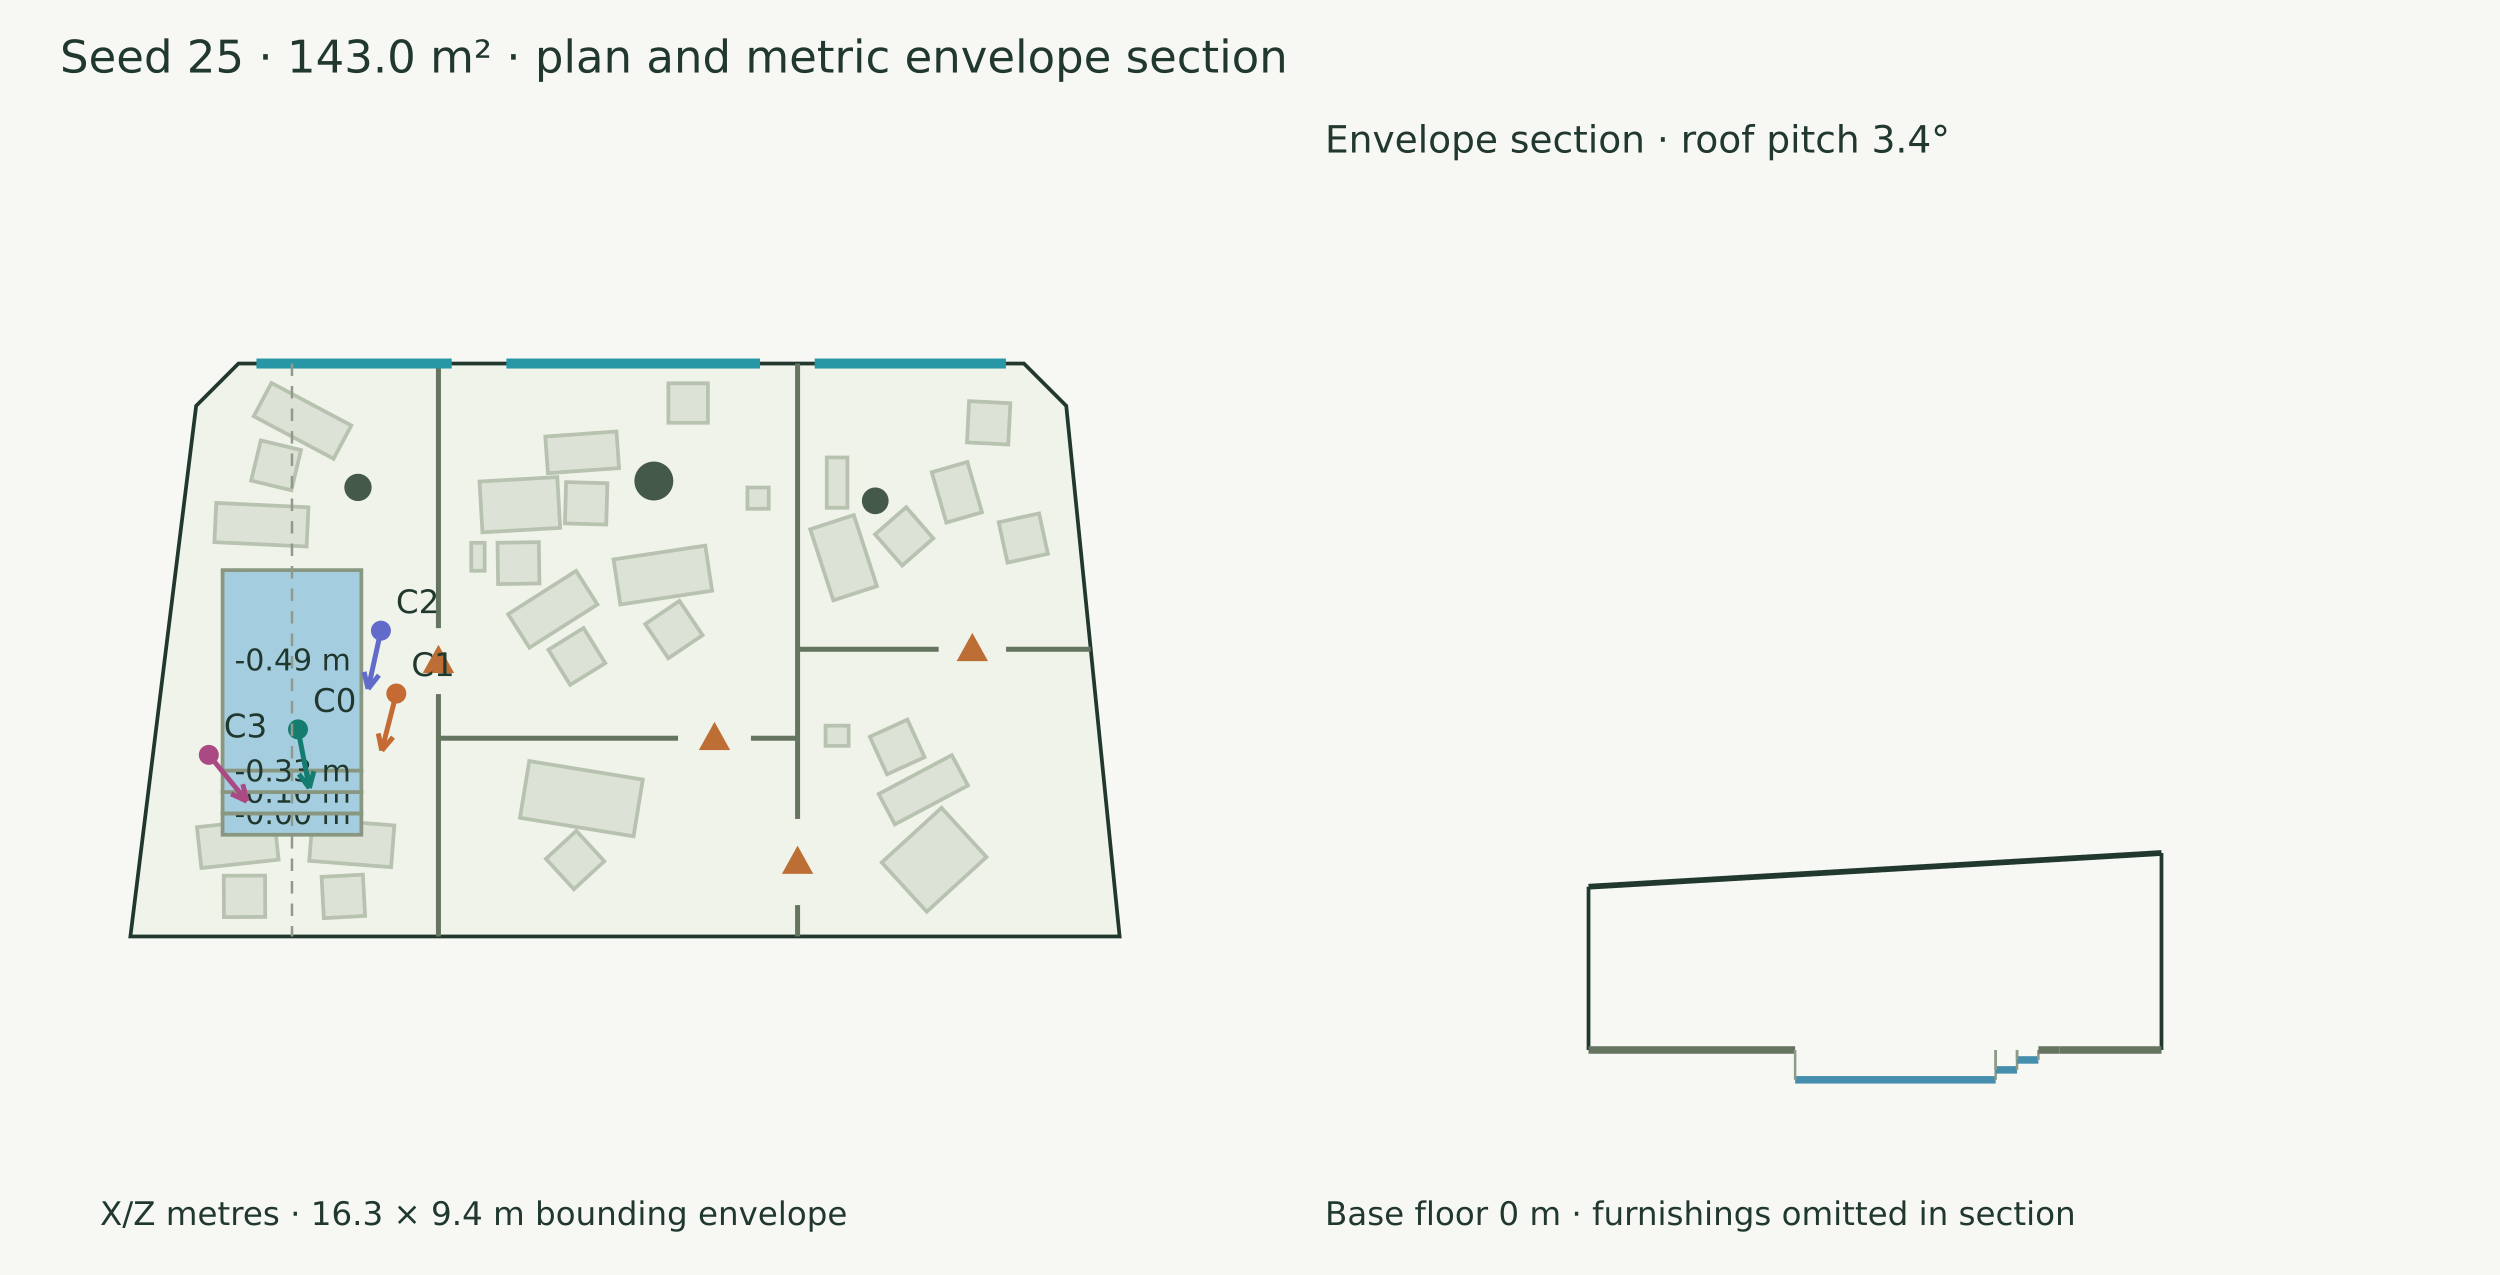
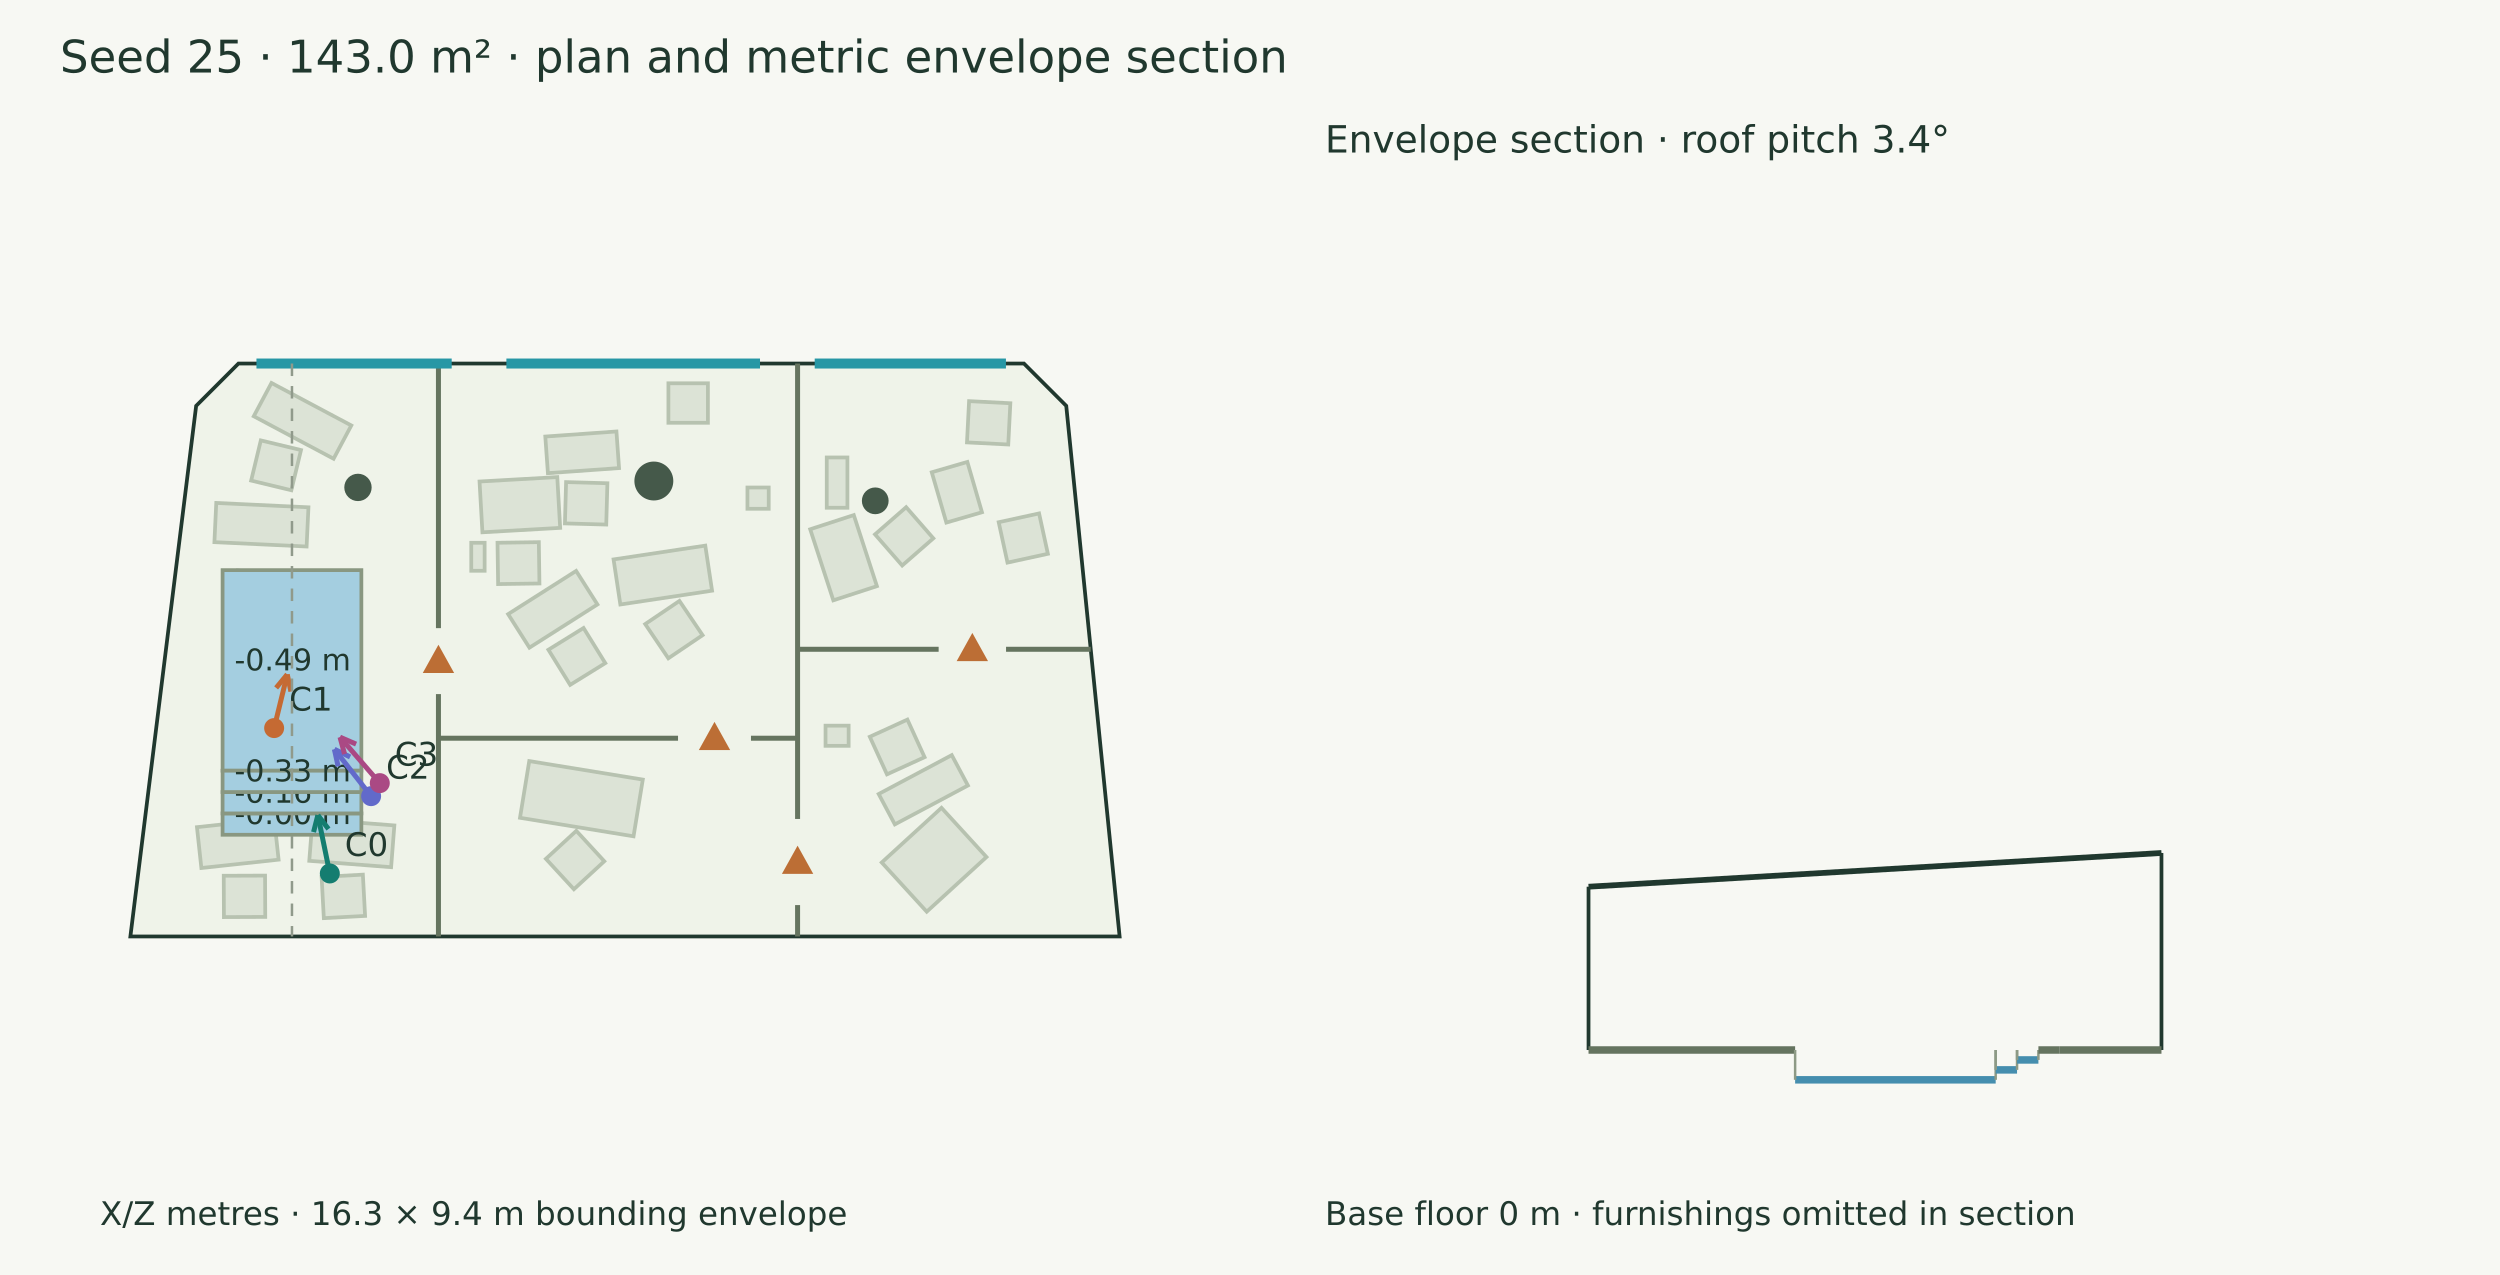
<svg xmlns="http://www.w3.org/2000/svg" width="1000" height="510" viewBox="0 0 1000 510">
  <rect width="100%" height="100%" fill="#f7f8f3" />
  <g font-family="DejaVu Sans" fill="#20382e">
    <text x="24.000" y="29.000" font-size="18">Seed 25 · 143.0 m² · plan and metric envelope section</text>
    <polygon points="95.390,145.411 409.569,145.411 426.498,162.340 447.845,374.589 52.155,374.589 78.461,162.340" fill="#eff3e9" stroke="#20382e" stroke-width="1.5" />
    <polygon points="108.584,153.189 140.522,170.186 133.435,183.503 101.497,166.506" fill="#dce3d6" stroke="#b7c2b0" stroke-width="1.5" />
    <polygon points="104.328,176.160 120.400,180.028 116.532,196.101 100.460,192.233" fill="#dce3d6" stroke="#b7c2b0" stroke-width="1.5" />
    <polygon points="78.781,330.865 109.673,327.523 111.441,343.857 80.548,347.199" fill="#dce3d6" stroke="#b7c2b0" stroke-width="1.5" />
    <polygon points="89.496,350.307 106.027,350.236 106.099,366.767 89.568,366.838" fill="#dce3d6" stroke="#b7c2b0" stroke-width="1.5" />
    <polygon points="100.893,265.934 125.964,269.859 123.518,285.481 98.447,281.556" fill="#dce3d6" stroke="#b7c2b0" stroke-width="1.5" />
    <polygon points="101.750,288.342 118.281,288.424 118.200,304.955 101.669,304.873" fill="#dce3d6" stroke="#b7c2b0" stroke-width="1.5" />
    <polygon points="86.503,201.177 123.379,202.922 122.637,218.607 85.761,216.862" fill="#dce3d6" stroke="#b7c2b0" stroke-width="1.5" />
    <polygon points="95.139,228.178 111.483,230.659 109.002,247.003 92.658,244.522" fill="#dce3d6" stroke="#b7c2b0" stroke-width="1.5" />
    <polygon points="125.014,327.623 157.746,330.176 156.443,346.879 123.711,344.326" fill="#dce3d6" stroke="#b7c2b0" stroke-width="1.5" />
    <polygon points="128.641,350.748 145.149,349.858 146.038,366.366 129.531,367.255" fill="#dce3d6" stroke="#b7c2b0" stroke-width="1.5" />
    <polygon points="378.544,209.033 372.704,188.905 386.944,184.774 392.784,204.901" fill="#dce3d6" stroke="#b7c2b0" stroke-width="1.5" />
    <polygon points="402.997,225.040 399.478,208.888 415.630,205.368 419.149,221.521" fill="#dce3d6" stroke="#b7c2b0" stroke-width="1.5" />
    <polygon points="386.790,176.961 387.631,160.451 404.141,161.292 403.300,177.801" fill="#dce3d6" stroke="#b7c2b0" stroke-width="1.5" />
    <polygon points="333.331,240.131 324.078,211.702 341.514,206.028 350.766,234.456" fill="#dce3d6" stroke="#b7c2b0" stroke-width="1.5" />
    <polygon points="360.877,226.203 350.007,213.748 362.462,202.879 373.332,215.334" fill="#dce3d6" stroke="#b7c2b0" stroke-width="1.5" />
    <polygon points="338.967,182.985 338.967,203.106 330.702,203.106 330.702,182.985" fill="#dce3d6" stroke="#b7c2b0" stroke-width="1.5" />
    <polygon points="191.813,192.607 222.910,190.834 224.068,211.149 192.971,212.922" fill="#dce3d6" stroke="#b7c2b0" stroke-width="1.5" />
    <polygon points="199.002,217.106 215.532,216.863 215.775,233.392 199.245,233.635" fill="#dce3d6" stroke="#b7c2b0" stroke-width="1.5" />
    <polygon points="245.425,223.769 282.112,218.244 284.827,236.270 248.140,241.795" fill="#dce3d6" stroke="#b7c2b0" stroke-width="1.5" />
    <polygon points="271.774,240.370 281.029,254.067 267.332,263.322 258.077,249.625" fill="#dce3d6" stroke="#b7c2b0" stroke-width="1.5" />
    <polygon points="203.246,245.652 230.444,228.366 238.971,241.783 211.773,259.069" fill="#dce3d6" stroke="#b7c2b0" stroke-width="1.5" />
    <polygon points="219.359,259.893 233.415,251.192 242.116,265.248 228.060,273.949" fill="#dce3d6" stroke="#b7c2b0" stroke-width="1.5" />
    <polygon points="218.120,174.618 246.573,172.590 247.617,187.234 219.164,189.262" fill="#dce3d6" stroke="#b7c2b0" stroke-width="1.5" />
    <polygon points="226.435,192.837 242.960,193.302 242.495,209.827 225.970,209.362" fill="#dce3d6" stroke="#b7c2b0" stroke-width="1.5" />
    <polygon points="298.976,203.514 298.976,195.006 307.485,195.006 307.485,203.514" fill="#dce3d6" stroke="#b7c2b0" stroke-width="1.5" />
    <polygon points="193.852,217.112 193.852,228.308 188.503,228.308 188.503,217.112" fill="#dce3d6" stroke="#b7c2b0" stroke-width="1.5" />
    <polygon points="267.360,153.312 283.162,153.312 283.162,169.114 267.360,169.114" fill="#dce3d6" stroke="#b7c2b0" stroke-width="1.5" />
    <polygon points="211.701,304.429 257.117,311.842 253.414,334.526 207.999,327.113" fill="#dce3d6" stroke="#b7c2b0" stroke-width="1.5" />
    <polygon points="218.363,343.529 230.526,332.334 241.721,344.497 229.559,355.692" fill="#dce3d6" stroke="#b7c2b0" stroke-width="1.5" />
    <polygon points="387.170,314.197 357.934,329.756 351.465,317.600 380.701,302.042" fill="#dce3d6" stroke="#b7c2b0" stroke-width="1.5" />
    <polygon points="369.827,302.871 354.791,309.739 347.922,294.703 362.958,287.834" fill="#dce3d6" stroke="#b7c2b0" stroke-width="1.5" />
    <polygon points="394.592,342.814 370.690,364.675 352.691,344.995 376.593,323.134" fill="#dce3d6" stroke="#b7c2b0" stroke-width="1.5" />
    <polygon points="339.453,290.267 339.453,298.333 330.215,298.333 330.215,290.267" fill="#dce3d6" stroke="#b7c2b0" stroke-width="1.5" />
    <polygon points="89.033,228.052 144.546,228.052 144.546,308.277 89.033,308.277" fill="#a4cee0" stroke="#899781" stroke-width="1.5" />
    <text x="93.789" y="268.164" font-size="12">-0.49 m</text>
    <polygon points="89.033,325.362 144.546,325.362 144.546,333.904 89.033,333.904" fill="#a4cee0" stroke="#899781" stroke-width="1.5" />
    <text x="93.789" y="329.633" font-size="12">-0.00 m</text>
    <polygon points="89.033,316.819 144.546,316.819 144.546,325.362 89.033,325.362" fill="#a4cee0" stroke="#899781" stroke-width="1.5" />
    <text x="93.789" y="321.090" font-size="12">-0.16 m</text>
    <polygon points="89.033,308.277 144.546,308.277 144.546,316.819 89.033,316.819" fill="#a4cee0" stroke="#899781" stroke-width="1.5" />
    <text x="93.789" y="312.548" font-size="12">-0.33 m</text>
    <circle cx="261.538" cy="192.405" r="7.782" fill="#45594a" />
    <circle cx="350.1" cy="200.333" r="5.348" fill="#45594a" />
    <circle cx="143.187" cy="194.966" r="5.472" fill="#45594a" />
    <path d="M319.033,145.411 L319.033,327.585" stroke="#65745f" stroke-width="2" fill="none" />
    <path d="M319.033,362.035 L319.033,374.589" stroke="#65745f" stroke-width="2" fill="none" />
    <polygon points="319.033,339.810 314.033,348.810 324.033,348.810" fill="#bc6e35" stroke="#bc6e35" stroke-width="1.5" />
    <path d="M175.376,145.411 L175.376,251.259" stroke="#65745f" stroke-width="2" fill="none" />
    <path d="M175.376,277.638 L175.376,374.589" stroke="#65745f" stroke-width="2" fill="none" />
    <polygon points="175.376,259.448 170.376,268.448 180.376,268.448" fill="#bc6e35" stroke="#bc6e35" stroke-width="1.5" />
    <path d="M175.376,295.288 L271.214,295.288" stroke="#65745f" stroke-width="2" fill="none" />
    <path d="M300.387,295.288 L319.033,295.288" stroke="#65745f" stroke-width="2" fill="none" />
    <polygon points="285.801,290.288 280.801,299.288 290.801,299.288" fill="#bc6e35" stroke="#bc6e35" stroke-width="1.5" />
    <path d="M319.033,259.710 L375.456,259.710" stroke="#65745f" stroke-width="2" fill="none" />
    <path d="M402.419,259.710 L436.291,259.710" stroke="#65745f" stroke-width="2" fill="none" />
    <polygon points="388.937,254.710 383.937,263.710 393.937,263.710" fill="#bc6e35" stroke="#bc6e35" stroke-width="1.5" />
    <path d="M102.582,145.411 L180.678,145.411" stroke="#2797a5" stroke-width="4" fill="none" />
    <path d="M202.557,145.411 L303.999,145.411" stroke="#2797a5" stroke-width="4" fill="none" />
    <path d="M325.879,145.411 L402.377,145.411" stroke="#2797a5" stroke-width="4" fill="none" />
-     <path d="M119.205,291.749 L123.734,315.245" stroke="#147d70" stroke-width="2" fill="none" />
-     <path d="M123.734,315.245 L119.551,309.632" stroke="#147d70" stroke-width="2" fill="none" />
-     <path d="M123.734,315.245 L125.531,308.480" stroke="#147d70" stroke-width="2" fill="none" />
-     <circle cx="119.205" cy="291.749" r="4" fill="#147d70" />
-     <text x="125.205" y="284.749" font-size="13">C0</text>
-     <path d="M158.528,277.417 L152.707,300.222" stroke="#c56a33" stroke-width="2" fill="none" />
-     <path d="M152.707,300.222 L151.316,293.361" stroke="#c56a33" stroke-width="2" fill="none" />
-     <path d="M152.707,300.222 L157.216,294.867" stroke="#c56a33" stroke-width="2" fill="none" />
-     <circle cx="158.528" cy="277.417" r="4" fill="#c56a33" />
-     <text x="164.528" y="270.417" font-size="13">C1</text>
-     <path d="M152.370,252.264 L147.238,275.571" stroke="#626aca" stroke-width="2" fill="none" />
-     <path d="M147.238,275.571 L145.620,268.761" stroke="#626aca" stroke-width="2" fill="none" />
-     <path d="M147.238,275.571 L151.567,270.071" stroke="#626aca" stroke-width="2" fill="none" />
-     <circle cx="152.37" cy="252.264" r="4" fill="#626aca" />
-     <text x="158.370" y="245.264" font-size="13">C2</text>
-     <path d="M83.518,301.951 L98.775,320.479" stroke="#aa4984" stroke-width="2" fill="none" />
-     <path d="M98.775,320.479 L92.418,317.548" stroke="#aa4984" stroke-width="2" fill="none" />
-     <path d="M98.775,320.479 L97.119,313.677" stroke="#aa4984" stroke-width="2" fill="none" />
-     <circle cx="83.518" cy="301.951" r="4" fill="#aa4984" />
-     <text x="89.518" y="294.951" font-size="13">C3</text>
+     <path d="M131.923,349.383 L127.139,326.052" stroke="#147d70" stroke-width="2" fill="none" />
+     <path d="M127.139,326.052 L131.388,331.615" stroke="#147d70" stroke-width="2" fill="none" />
+     <path d="M127.139,326.052 L125.423,332.839" stroke="#147d70" stroke-width="2" fill="none" />
+     <circle cx="131.923" cy="349.383" r="4" fill="#147d70" />
+     <text x="137.923" y="342.383" font-size="13">C0</text>
+     <path d="M109.657,291.234 L114.899,269.757" stroke="#c56a33" stroke-width="2" fill="none" />
+     <path d="M114.899,269.757 L116.362,276.602" stroke="#c56a33" stroke-width="2" fill="none" />
+     <path d="M114.899,269.757 L110.446,275.158" stroke="#c56a33" stroke-width="2" fill="none" />
+     <circle cx="109.657" cy="291.234" r="4" fill="#c56a33" />
+     <text x="115.657" y="284.234" font-size="13">C1</text>
+     <path d="M148.447,318.458 L133.754,299.710" stroke="#626aca" stroke-width="2" fill="none" />
+     <path d="M133.754,299.710 L140.038,302.793" stroke="#626aca" stroke-width="2" fill="none" />
+     <path d="M133.754,299.710 L135.245,306.549" stroke="#626aca" stroke-width="2" fill="none" />
+     <circle cx="148.447" cy="318.458" r="4" fill="#626aca" />
+     <text x="154.447" y="311.458" font-size="13">C2</text>
+     <path d="M151.913,313.248 L136.007,294.873" stroke="#aa4984" stroke-width="2" fill="none" />
+     <path d="M136.007,294.873 L142.434,297.646" stroke="#aa4984" stroke-width="2" fill="none" />
+     <path d="M136.007,294.873 L137.830,301.631" stroke="#aa4984" stroke-width="2" fill="none" />
+     <circle cx="151.913" cy="313.248" r="4" fill="#aa4984" />
+     <text x="157.913" y="306.248" font-size="13">C3</text>
    <text x="40.000" y="490.000" font-size="13">X/Z metres · 16.3 × 9.4 m bounding envelope</text>
    <path d="M116.789,145.411 L116.789,374.589" stroke="#909a8b" stroke-width="1" stroke-dasharray="5 4" fill="none" />
    <path d="M635.411,354.685 L864.589,341.192" stroke="#20382e" stroke-width="2.3" fill="none" />
    <path d="M635.411,420.000 L635.411,354.685" stroke="#20382e" stroke-width="1.5" fill="none" />
    <path d="M864.589,420.000 L864.589,341.192" stroke="#20382e" stroke-width="1.5" fill="none" />
    <path d="M635.411,420.000 L718.052,420.000" stroke="#65745f" stroke-width="3" fill="none" />
    <path d="M635.411,420.000 L635.411,420.000" stroke="#8d9a85" stroke-width="1" fill="none" />
    <path d="M718.052,420.000 L718.052,420.000" stroke="#8d9a85" stroke-width="1" fill="none" />
    <path d="M718.052,431.927 L798.277,431.927" stroke="#458eae" stroke-width="3" fill="none" />
    <path d="M718.052,420.000 L718.052,431.927" stroke="#8d9a85" stroke-width="1" fill="none" />
    <path d="M798.277,420.000 L798.277,431.927" stroke="#8d9a85" stroke-width="1" fill="none" />
    <path d="M798.277,427.951 L806.819,427.951" stroke="#458eae" stroke-width="3" fill="none" />
    <path d="M798.277,420.000 L798.277,427.951" stroke="#8d9a85" stroke-width="1" fill="none" />
    <path d="M806.819,420.000 L806.819,427.951" stroke="#8d9a85" stroke-width="1" fill="none" />
    <path d="M806.819,423.976 L815.362,423.976" stroke="#458eae" stroke-width="3" fill="none" />
    <path d="M806.819,420.000 L806.819,423.976" stroke="#8d9a85" stroke-width="1" fill="none" />
    <path d="M815.362,420.000 L815.362,423.976" stroke="#8d9a85" stroke-width="1" fill="none" />
    <path d="M815.362,420.000 L823.904,420.000" stroke="#65745f" stroke-width="3" fill="none" />
    <path d="M815.362,420.000 L815.362,420.000" stroke="#8d9a85" stroke-width="1" fill="none" />
    <path d="M823.904,420.000 L823.904,420.000" stroke="#8d9a85" stroke-width="1" fill="none" />
    <path d="M823.904,420.000 L864.589,420.000" stroke="#65745f" stroke-width="3" fill="none" />
    <path d="M823.904,420.000 L823.904,420.000" stroke="#8d9a85" stroke-width="1" fill="none" />
    <path d="M864.589,420.000 L864.589,420.000" stroke="#8d9a85" stroke-width="1" fill="none" />
    <text x="530.000" y="61.000" font-size="15">Envelope section · roof pitch 3.4°</text>
    <text x="530.000" y="490.000" font-size="13">Base floor 0 m · furnishings omitted in section</text>
  </g>
</svg>
